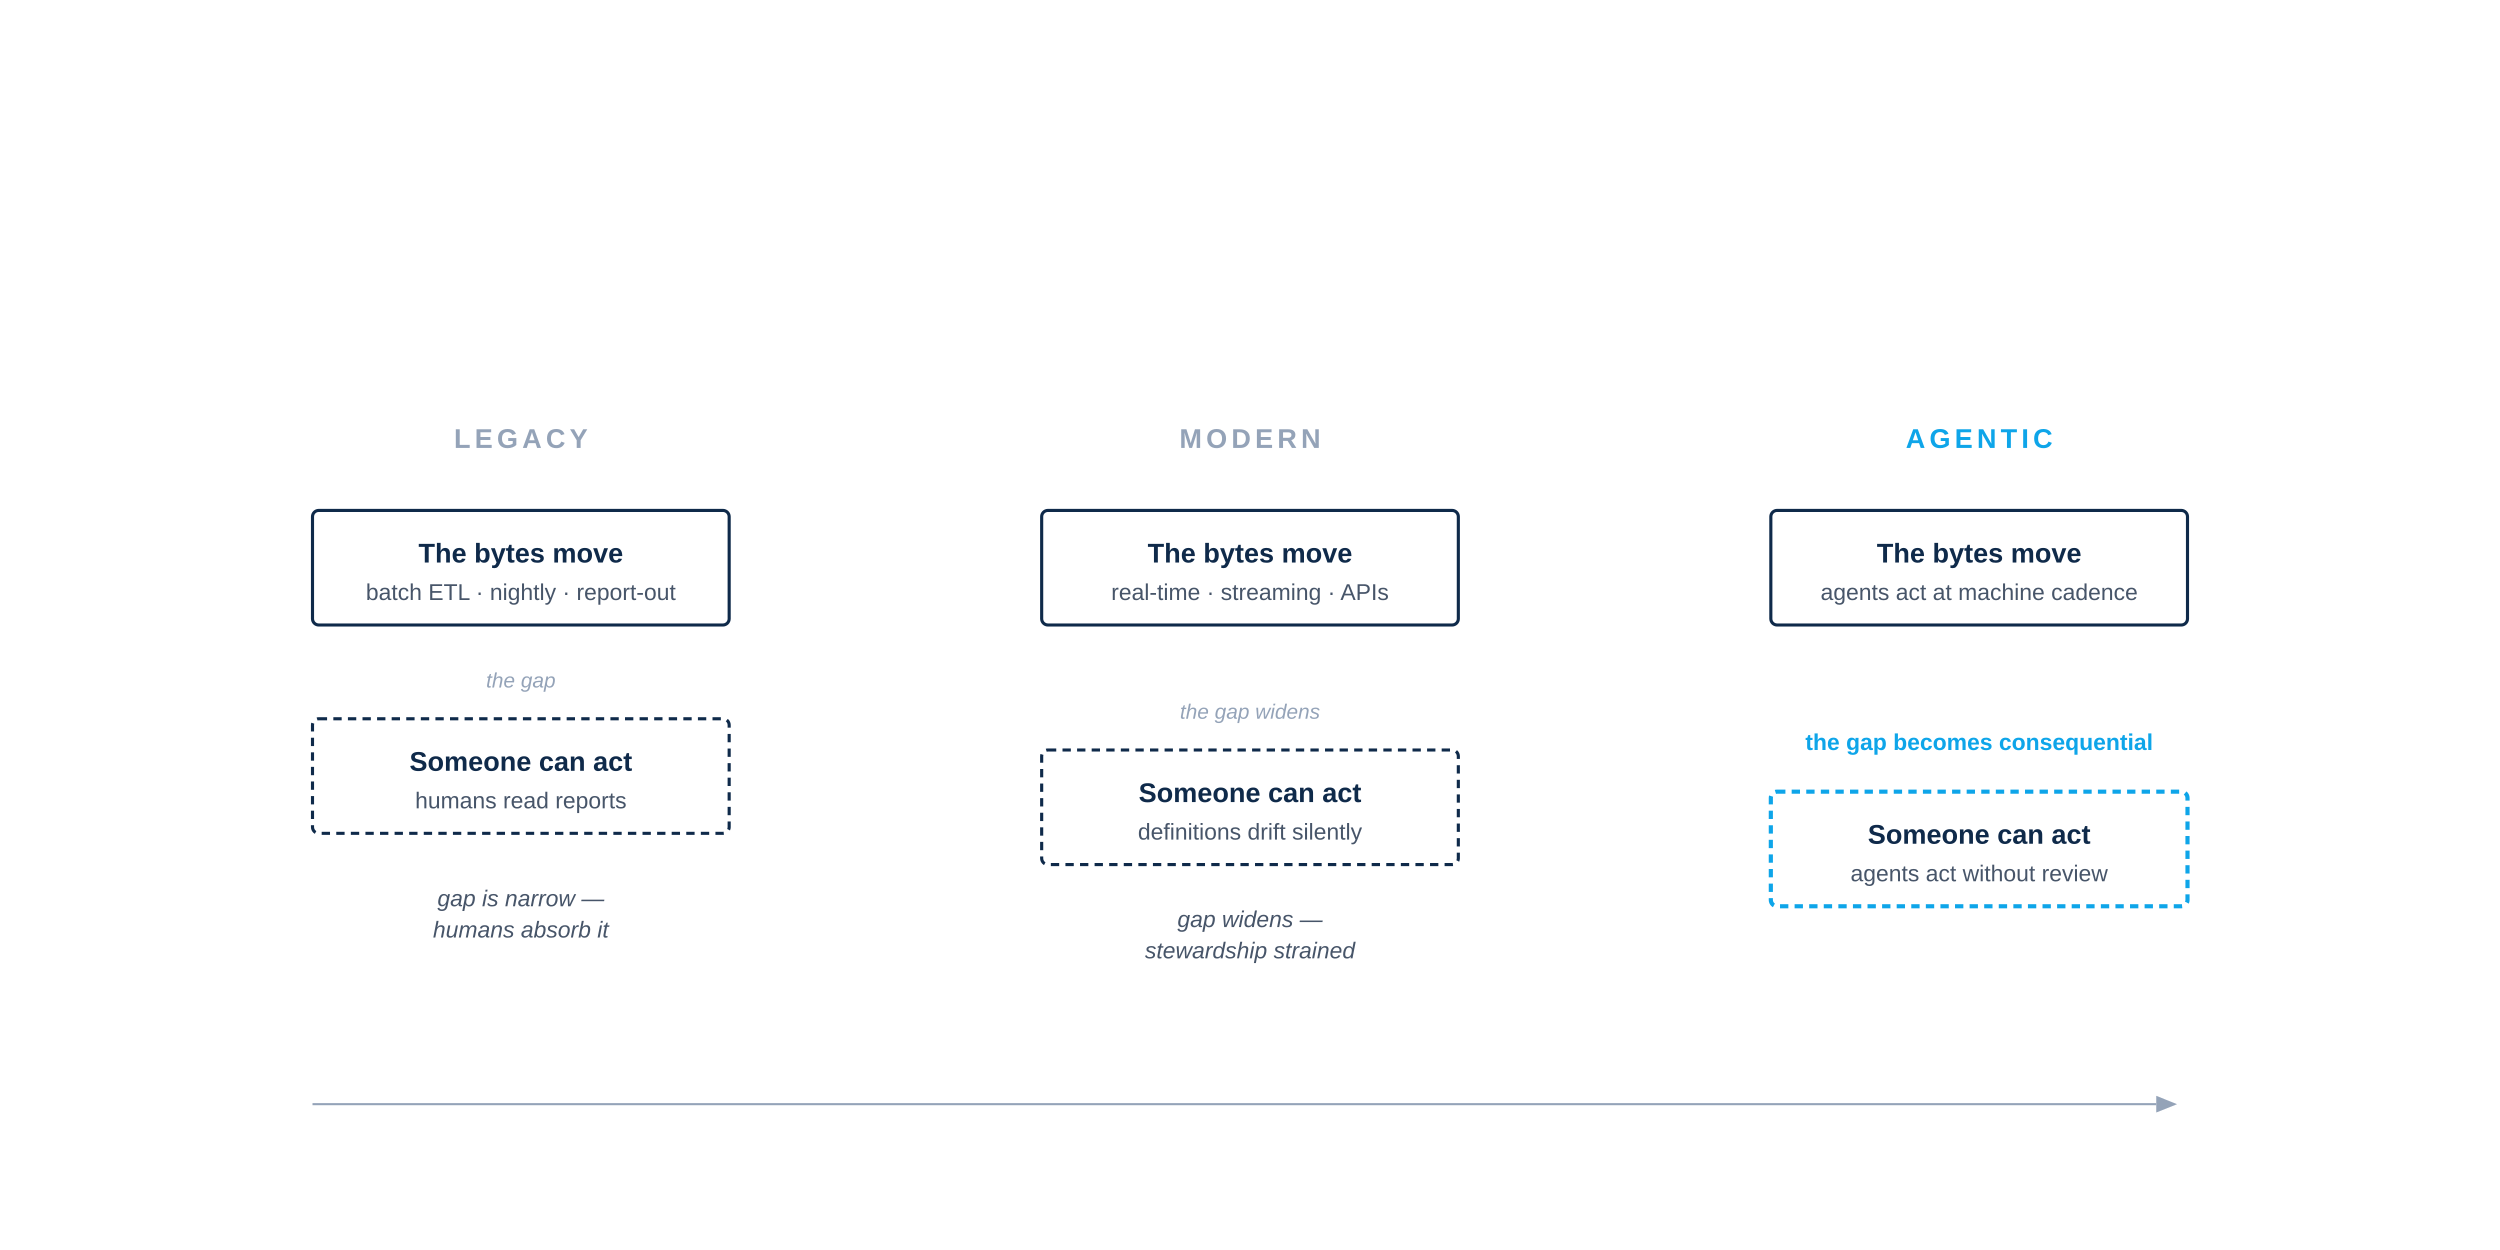
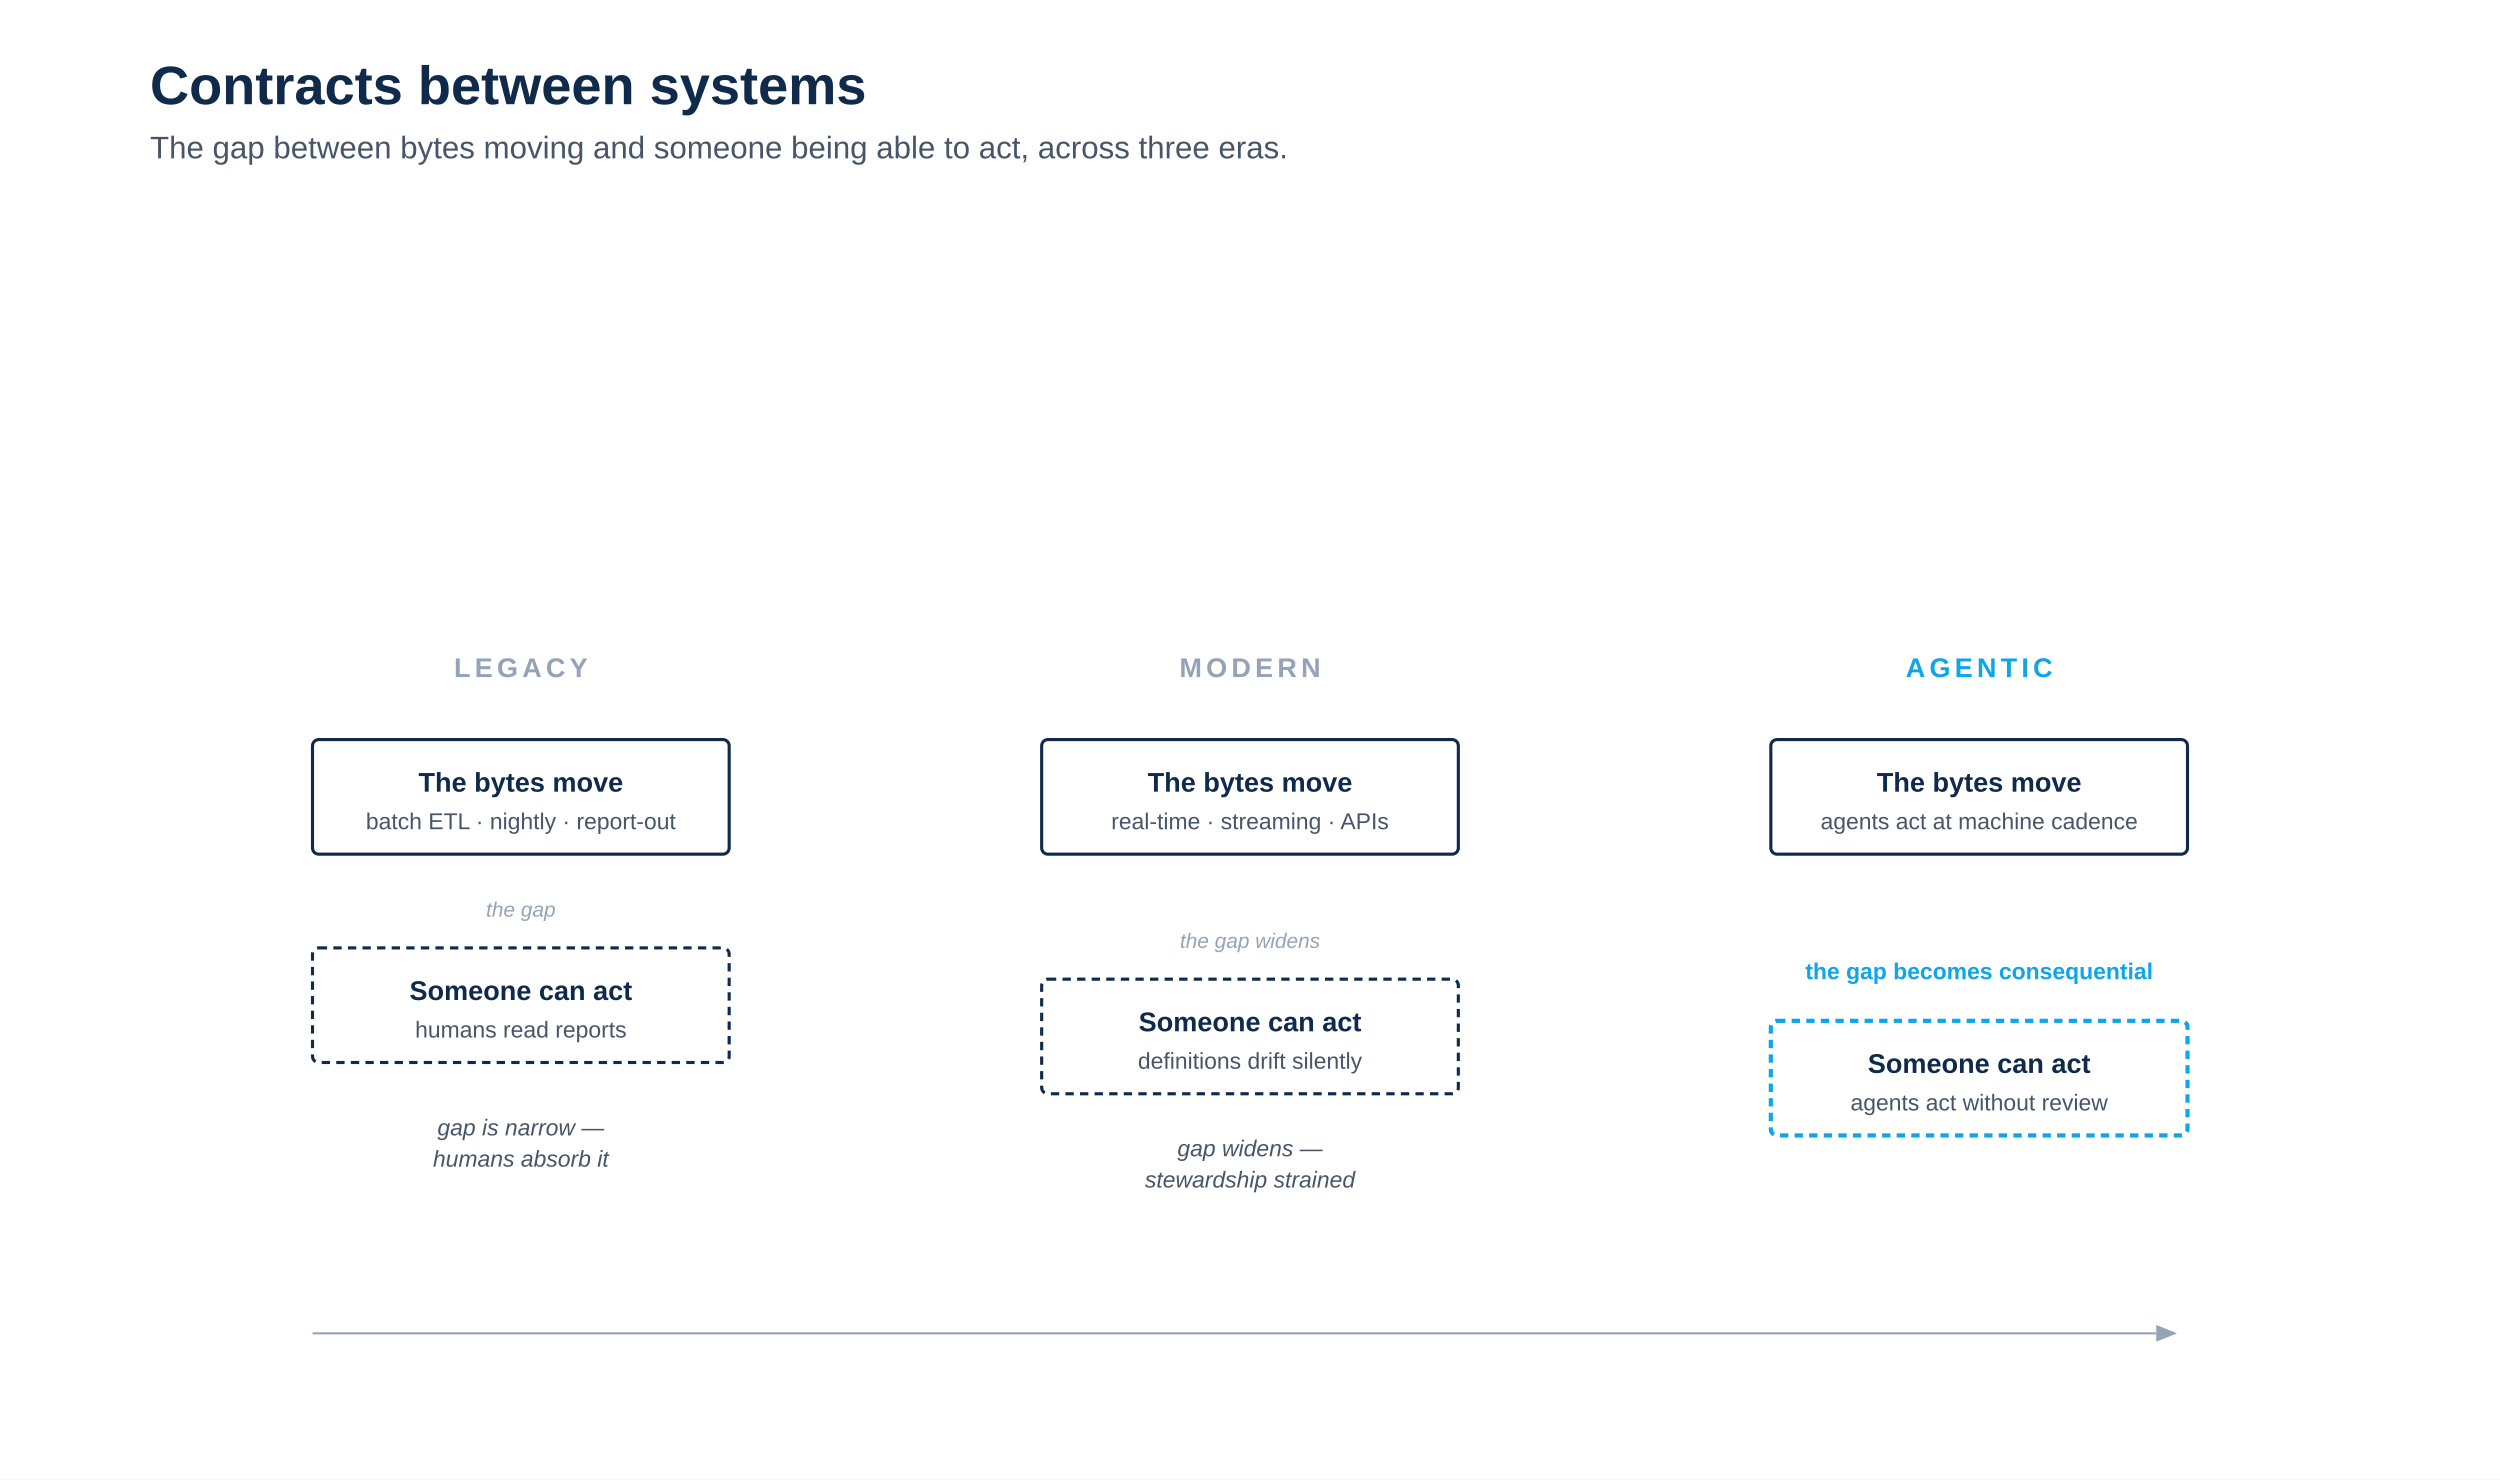
- <svg xmlns="http://www.w3.org/2000/svg" viewBox="0 0 1200 600" role="img">
-   <rect width="1200" height="600" fill="#FFFFFF" />
+ <svg xmlns="http://www.w3.org/2000/svg" viewBox="0 -110 1200 710" role="img">
+   <rect x="0" y="-110" width="1200" height="710" fill="#FFFFFF" />
+   <text x="72" y="-60" font-family="-apple-system, BlinkMacSystemFont, 'Helvetica Neue', Arial, sans-serif" font-size="26" font-weight="700" fill="#0F2A4A" text-anchor="start">Contracts between systems</text>
+   <text x="72" y="-34" font-family="-apple-system, BlinkMacSystemFont, 'Helvetica Neue', Arial, sans-serif" font-size="15" font-weight="400" fill="#475569" text-anchor="start">The gap between bytes moving and someone being able to act, across three eras.</text>
  <text x="250" y="215" font-family="-apple-system, BlinkMacSystemFont, 'Helvetica Neue', Arial, sans-serif" font-size="13" font-weight="600" letter-spacing="2" fill="#94A3B8" text-anchor="middle">LEGACY</text>
  <text x="600" y="215" font-family="-apple-system, BlinkMacSystemFont, 'Helvetica Neue', Arial, sans-serif" font-size="13" font-weight="600" letter-spacing="2" fill="#94A3B8" text-anchor="middle">MODERN</text>
  <text x="950" y="215" font-family="-apple-system, BlinkMacSystemFont, 'Helvetica Neue', Arial, sans-serif" font-size="13" font-weight="600" letter-spacing="2" fill="#0EA5E9" text-anchor="middle">AGENTIC</text>
  <g>
    <rect x="150" y="245" width="200" height="55" fill="none" stroke="#0F2A4A" stroke-width="1.5" rx="3" />
    <text x="250" y="270" font-family="-apple-system, BlinkMacSystemFont, 'Helvetica Neue', Arial, sans-serif" font-size="13" font-weight="600" fill="#0F2A4A" text-anchor="middle">The bytes move</text>
    <text x="250" y="288" font-family="-apple-system, BlinkMacSystemFont, 'Helvetica Neue', Arial, sans-serif" font-size="11" fill="#475569" text-anchor="middle">batch ETL · nightly · report-out</text>
    <text x="250" y="330" font-family="-apple-system, BlinkMacSystemFont, 'Helvetica Neue', Arial, sans-serif" font-size="10" fill="#94A3B8" text-anchor="middle" font-style="italic">the gap</text>
    <rect x="150" y="345" width="200" height="55" fill="none" stroke="#0F2A4A" stroke-width="1.5" stroke-dasharray="4 3" rx="3" />
    <text x="250" y="370" font-family="-apple-system, BlinkMacSystemFont, 'Helvetica Neue', Arial, sans-serif" font-size="13" font-weight="600" fill="#0F2A4A" text-anchor="middle">Someone can act</text>
    <text x="250" y="388" font-family="-apple-system, BlinkMacSystemFont, 'Helvetica Neue', Arial, sans-serif" font-size="11" fill="#475569" text-anchor="middle">humans read reports</text>
    <text x="250" y="435" font-family="-apple-system, BlinkMacSystemFont, 'Helvetica Neue', Arial, sans-serif" font-size="11" fill="#475569" text-anchor="middle" font-style="italic">gap is narrow —</text>
    <text x="250" y="450" font-family="-apple-system, BlinkMacSystemFont, 'Helvetica Neue', Arial, sans-serif" font-size="11" fill="#475569" text-anchor="middle" font-style="italic">humans absorb it</text>
  </g>
  <g>
    <rect x="500" y="245" width="200" height="55" fill="none" stroke="#0F2A4A" stroke-width="1.5" rx="3" />
    <text x="600" y="270" font-family="-apple-system, BlinkMacSystemFont, 'Helvetica Neue', Arial, sans-serif" font-size="13" font-weight="600" fill="#0F2A4A" text-anchor="middle">The bytes move</text>
    <text x="600" y="288" font-family="-apple-system, BlinkMacSystemFont, 'Helvetica Neue', Arial, sans-serif" font-size="11" fill="#475569" text-anchor="middle">real-time · streaming · APIs</text>
    <text x="600" y="345" font-family="-apple-system, BlinkMacSystemFont, 'Helvetica Neue', Arial, sans-serif" font-size="10" fill="#94A3B8" text-anchor="middle" font-style="italic">the gap widens</text>
    <rect x="500" y="360" width="200" height="55" fill="none" stroke="#0F2A4A" stroke-width="1.5" stroke-dasharray="4 3" rx="3" />
    <text x="600" y="385" font-family="-apple-system, BlinkMacSystemFont, 'Helvetica Neue', Arial, sans-serif" font-size="13" font-weight="600" fill="#0F2A4A" text-anchor="middle">Someone can act</text>
    <text x="600" y="403" font-family="-apple-system, BlinkMacSystemFont, 'Helvetica Neue', Arial, sans-serif" font-size="11" fill="#475569" text-anchor="middle">definitions drift silently</text>
    <text x="600" y="445" font-family="-apple-system, BlinkMacSystemFont, 'Helvetica Neue', Arial, sans-serif" font-size="11" fill="#475569" text-anchor="middle" font-style="italic">gap widens —</text>
    <text x="600" y="460" font-family="-apple-system, BlinkMacSystemFont, 'Helvetica Neue', Arial, sans-serif" font-size="11" fill="#475569" text-anchor="middle" font-style="italic">stewardship strained</text>
  </g>
  <g>
    <rect x="850" y="245" width="200" height="55" fill="none" stroke="#0F2A4A" stroke-width="1.5" rx="3" />
    <text x="950" y="270" font-family="-apple-system, BlinkMacSystemFont, 'Helvetica Neue', Arial, sans-serif" font-size="13" font-weight="600" fill="#0F2A4A" text-anchor="middle">The bytes move</text>
    <text x="950" y="288" font-family="-apple-system, BlinkMacSystemFont, 'Helvetica Neue', Arial, sans-serif" font-size="11" fill="#475569" text-anchor="middle">agents act at machine cadence</text>
    <text x="950" y="360" font-family="-apple-system, BlinkMacSystemFont, 'Helvetica Neue', Arial, sans-serif" font-size="11" fill="#0EA5E9" text-anchor="middle" font-weight="600">the gap becomes consequential</text>
    <rect x="850" y="380" width="200" height="55" fill="none" stroke="#0EA5E9" stroke-width="2" stroke-dasharray="4 3" rx="3" />
    <text x="950" y="405" font-family="-apple-system, BlinkMacSystemFont, 'Helvetica Neue', Arial, sans-serif" font-size="13" font-weight="600" fill="#0F2A4A" text-anchor="middle">Someone can act</text>
    <text x="950" y="423" font-family="-apple-system, BlinkMacSystemFont, 'Helvetica Neue', Arial, sans-serif" font-size="11" fill="#475569" text-anchor="middle">agents act without review</text>
  </g>
  <line x1="150" y1="530" x2="1035" y2="530" stroke="#94A3B8" stroke-width="1" />
  <polygon points="1035,526 1045,530 1035,534" fill="#94A3B8" />
</svg>
